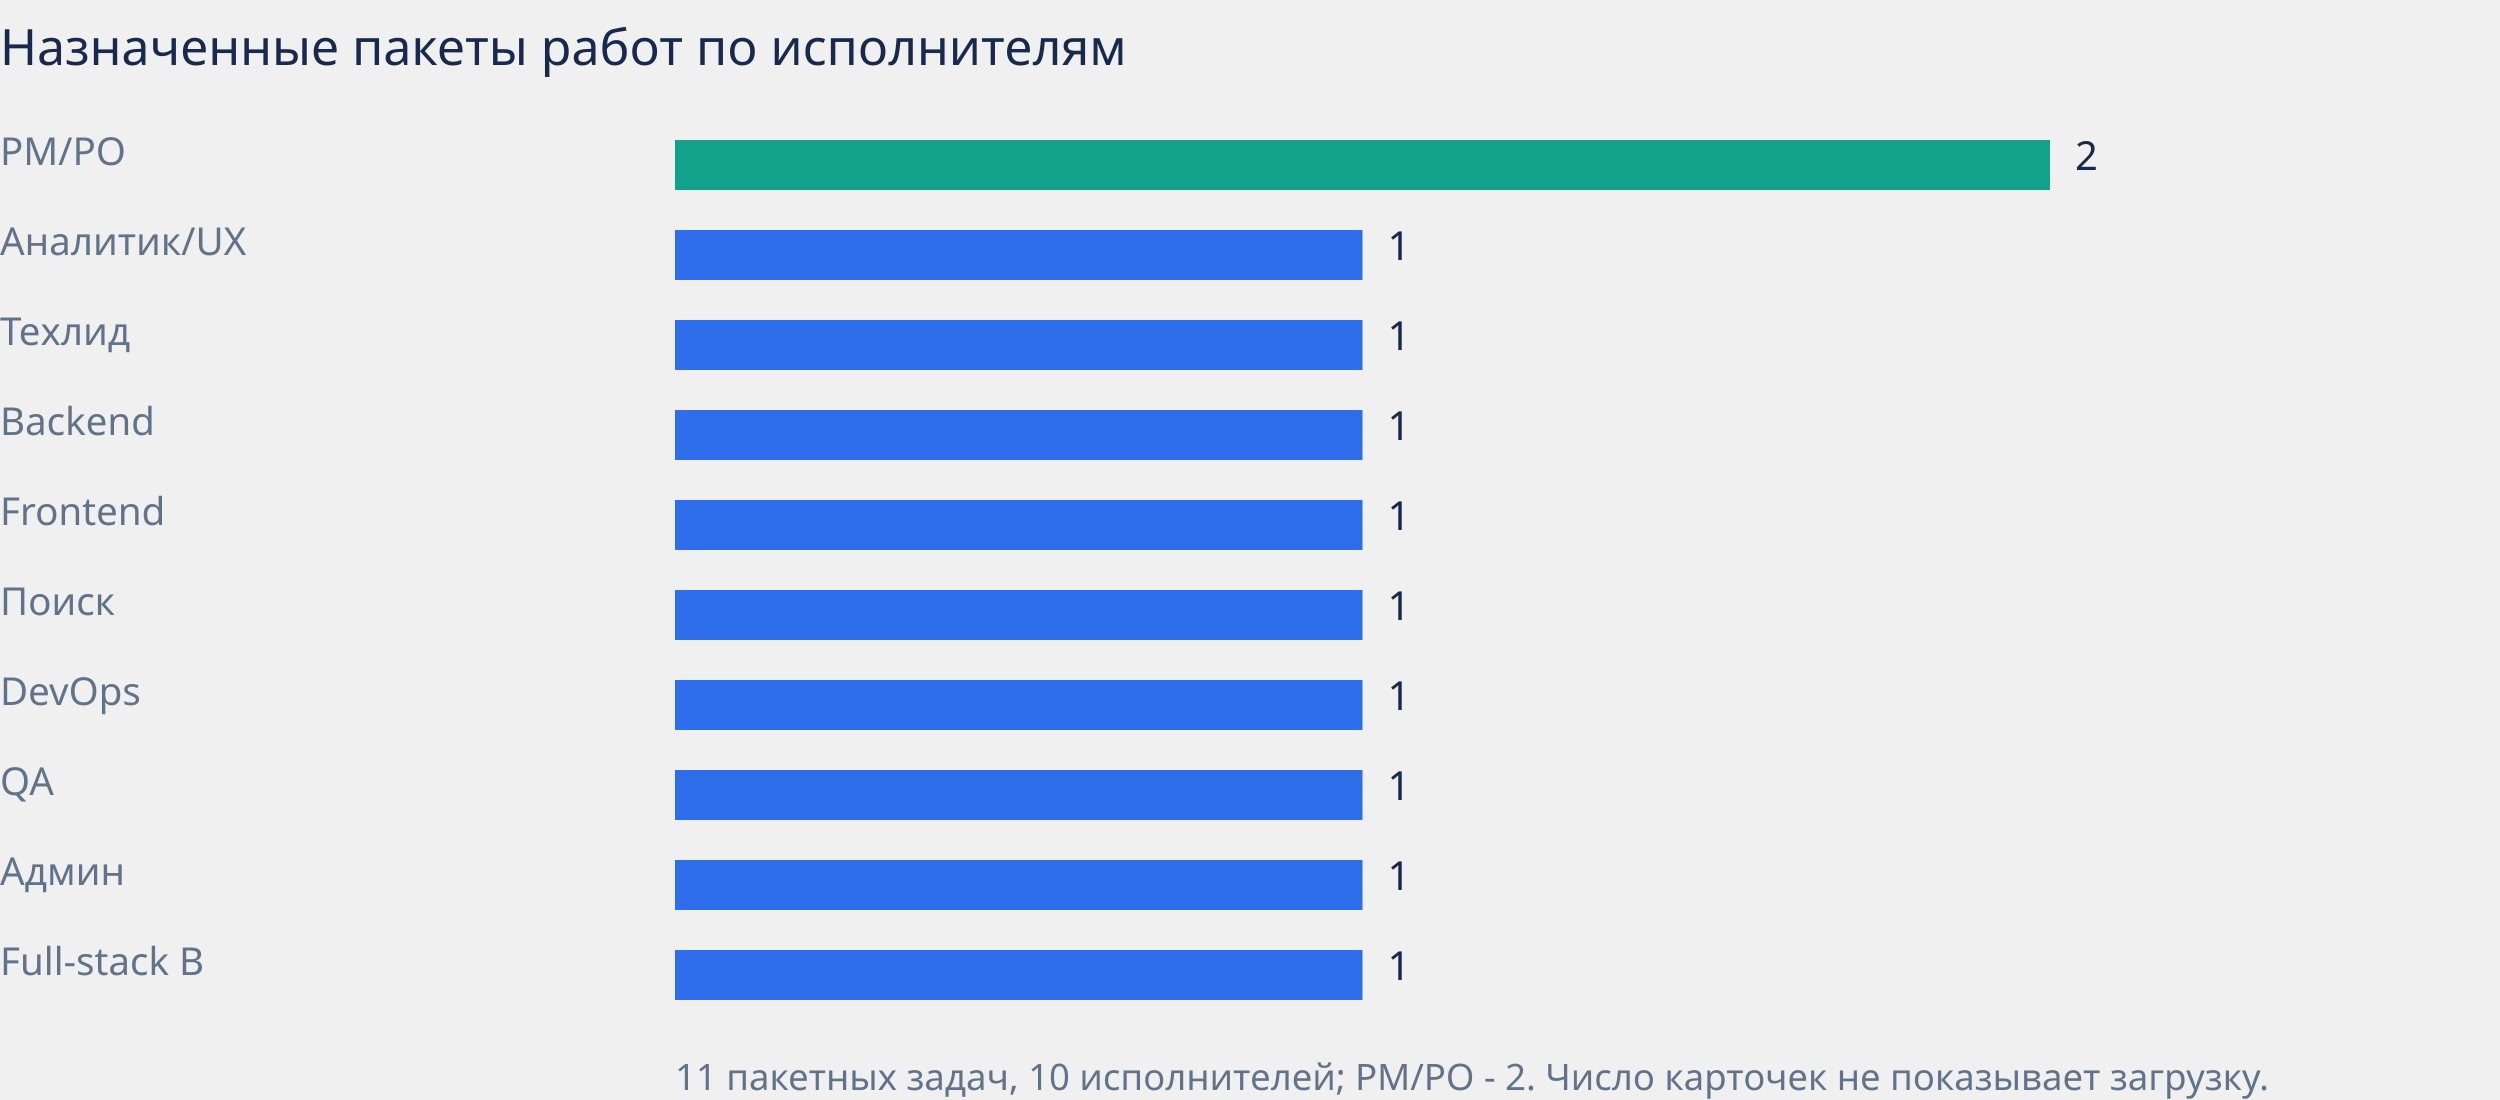
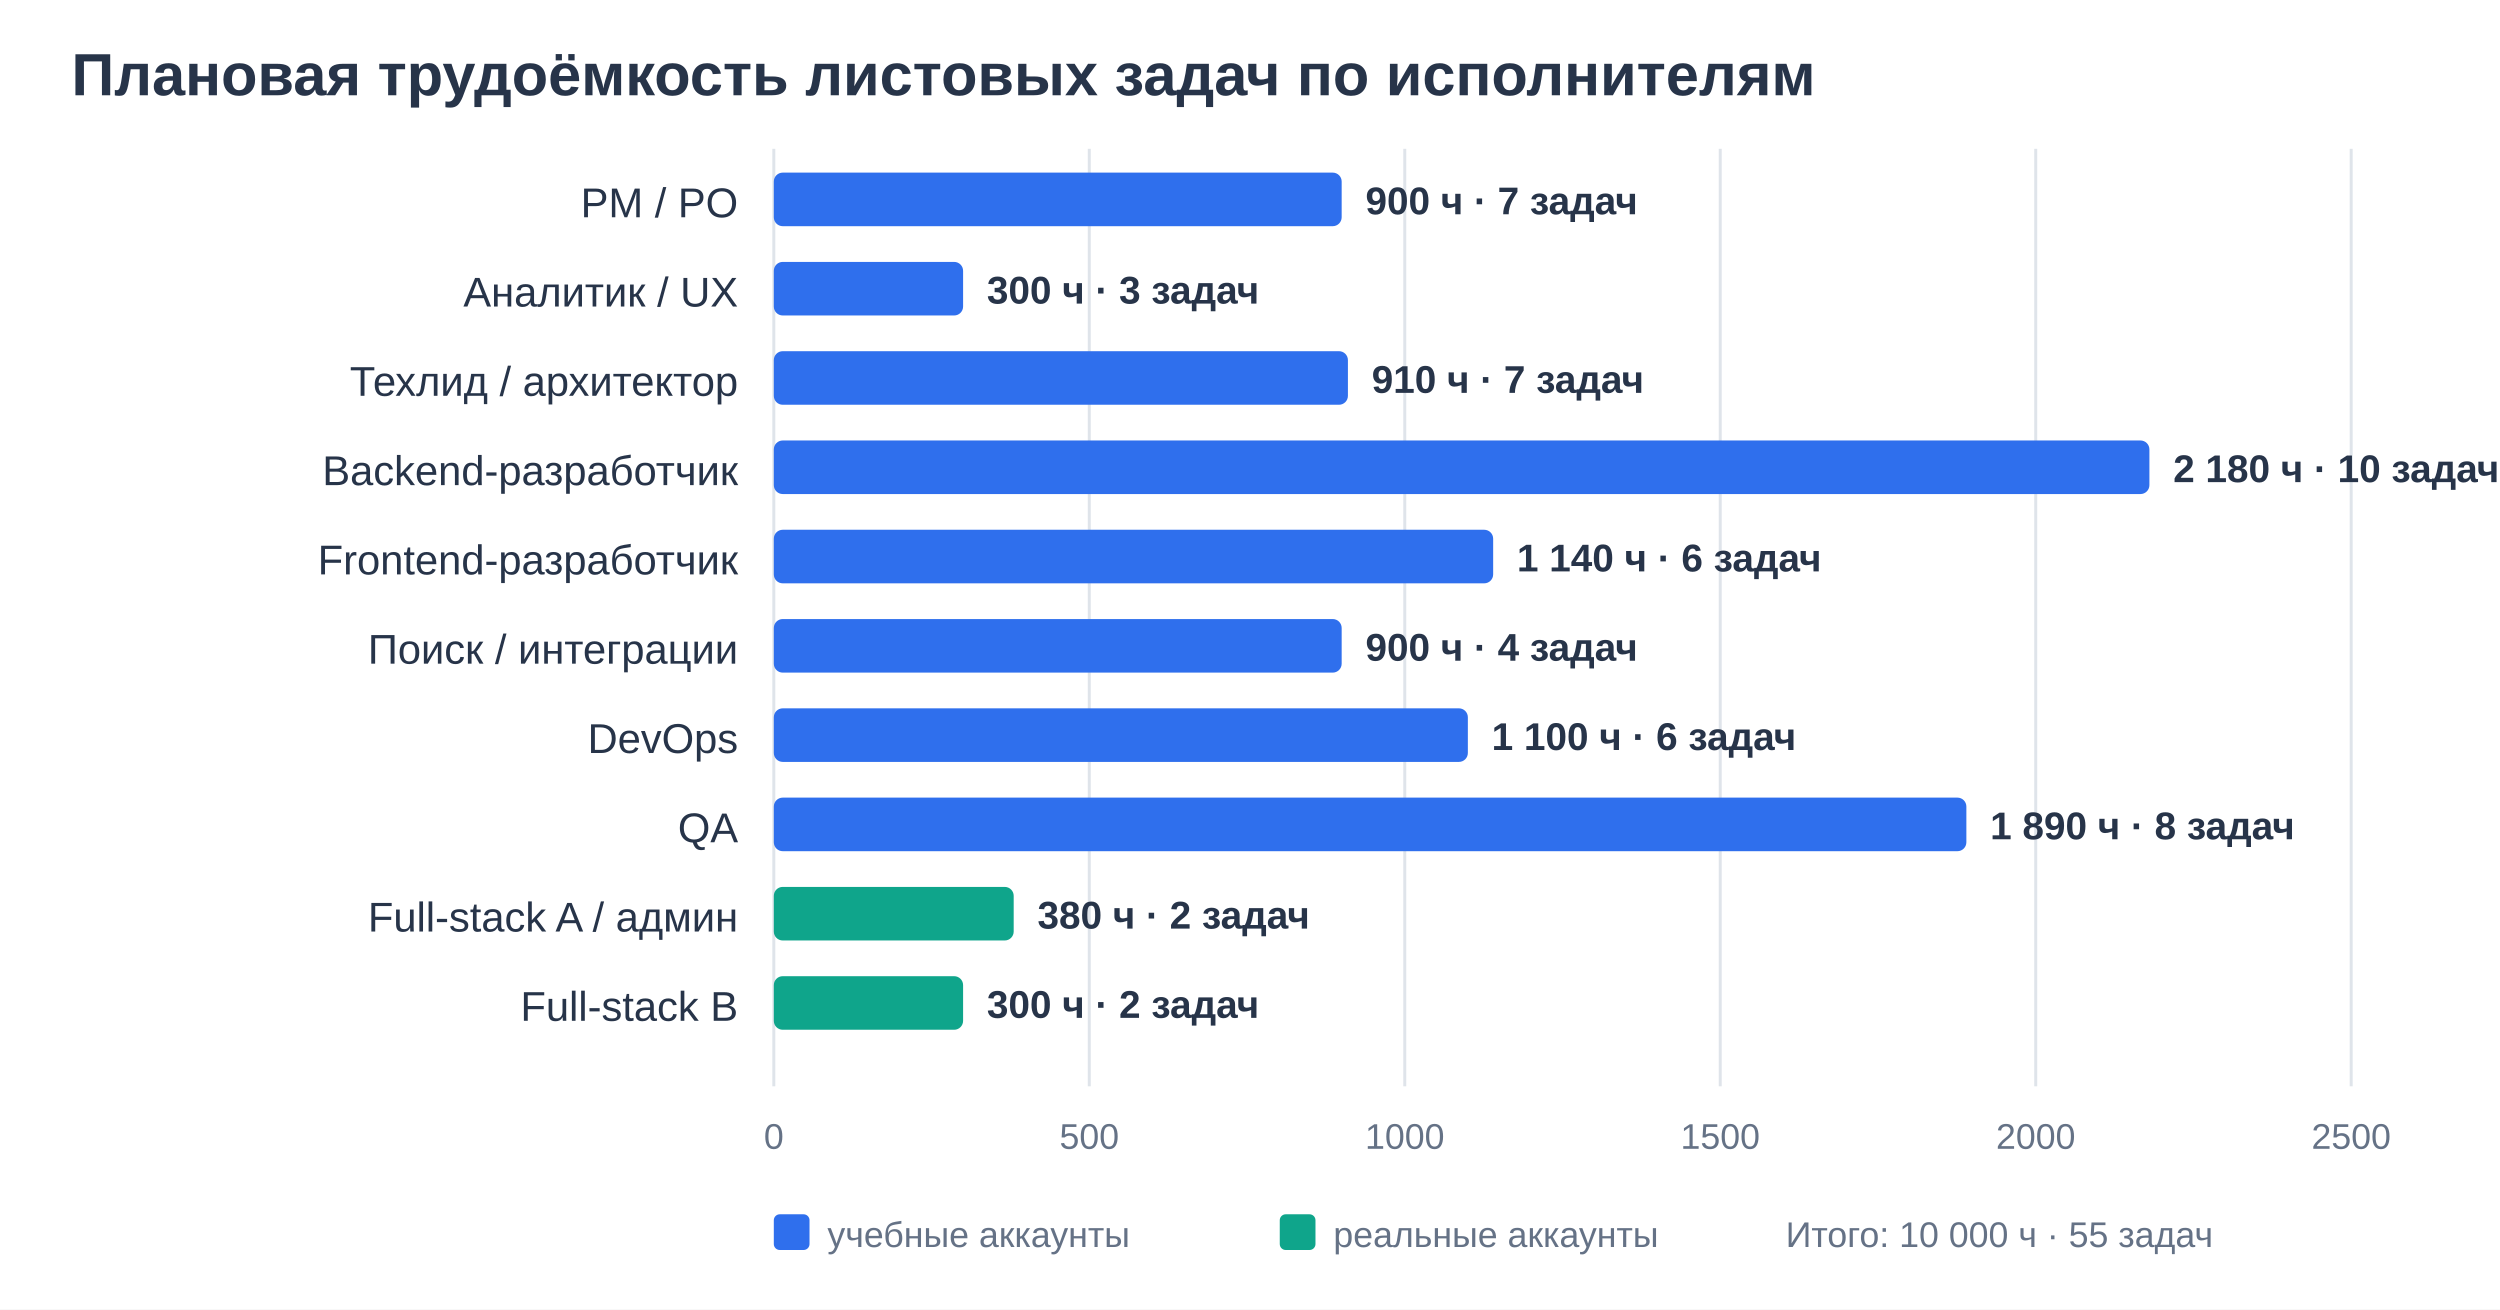
- <svg xmlns="http://www.w3.org/2000/svg" width="500" height="220" preserveAspectRatio="xMinYMin meet" viewBox="0 0 500 220" version="1.0" fill-rule="evenodd">
-   <clipPath id="clip">
-     <rect x="0" y="0" width="500" height="220" />
-   </clipPath>
-   <g id="group" transform="scale(1,-1) translate(0,-220)" style="clip-path: url(#clip)">
-     <g transform="">
-       <text x="0" y="207" style="font-family: YT-Bold; font-size: 10px;fill: rgb(9%,16%,30%); stroke:none;" transform="translate(0,414) scale(1,-1)">Назначенные пакеты работ по исполнителям</text>
-       <text x="0" y="187" style="font-family: YT; font-size: 7.7px;fill: rgb(38%,45%,54%); stroke:none;" transform="translate(0,374) scale(1,-1)">PM/PO</text>
-       <rect x="135" y="182" width="275.0" height="10" style="stroke: none; stroke-linecap: butt; stroke-width: 1; fill: rgb(7%,63%,54%); fill-rule: evenodd;" />
-       <text x="415.0" y="186" style="font-family: YT-Bold; font-size: 8px;fill: rgb(9%,16%,30%); stroke:none;" transform="translate(0,372) scale(1,-1)">2</text>
-       <text x="0" y="169" style="font-family: YT; font-size: 7.7px;fill: rgb(38%,45%,54%); stroke:none;" transform="translate(0,338) scale(1,-1)">Аналитик/UX</text>
-       <rect x="135" y="164" width="137.5" height="10" style="stroke: none; stroke-linecap: butt; stroke-width: 1; fill: rgb(18%,43%,92%); fill-rule: evenodd;" />
-       <text x="277.5" y="168" style="font-family: YT-Bold; font-size: 8px;fill: rgb(9%,16%,30%); stroke:none;" transform="translate(0,336) scale(1,-1)">1</text>
-       <text x="0" y="151" style="font-family: YT; font-size: 7.7px;fill: rgb(38%,45%,54%); stroke:none;" transform="translate(0,302) scale(1,-1)">Техлид</text>
-       <rect x="135" y="146" width="137.5" height="10" style="stroke: none; stroke-linecap: butt; stroke-width: 1; fill: rgb(18%,43%,92%); fill-rule: evenodd;" />
-       <text x="277.5" y="150" style="font-family: YT-Bold; font-size: 8px;fill: rgb(9%,16%,30%); stroke:none;" transform="translate(0,300) scale(1,-1)">1</text>
-       <text x="0" y="133" style="font-family: YT; font-size: 7.7px;fill: rgb(38%,45%,54%); stroke:none;" transform="translate(0,266) scale(1,-1)">Backend</text>
-       <rect x="135" y="128" width="137.5" height="10" style="stroke: none; stroke-linecap: butt; stroke-width: 1; fill: rgb(18%,43%,92%); fill-rule: evenodd;" />
-       <text x="277.5" y="132" style="font-family: YT-Bold; font-size: 8px;fill: rgb(9%,16%,30%); stroke:none;" transform="translate(0,264) scale(1,-1)">1</text>
-       <text x="0" y="115" style="font-family: YT; font-size: 7.7px;fill: rgb(38%,45%,54%); stroke:none;" transform="translate(0,230) scale(1,-1)">Frontend</text>
-       <rect x="135" y="110" width="137.5" height="10" style="stroke: none; stroke-linecap: butt; stroke-width: 1; fill: rgb(18%,43%,92%); fill-rule: evenodd;" />
-       <text x="277.5" y="114" style="font-family: YT-Bold; font-size: 8px;fill: rgb(9%,16%,30%); stroke:none;" transform="translate(0,228) scale(1,-1)">1</text>
-       <text x="0" y="97" style="font-family: YT; font-size: 7.7px;fill: rgb(38%,45%,54%); stroke:none;" transform="translate(0,194) scale(1,-1)">Поиск</text>
-       <rect x="135" y="92" width="137.5" height="10" style="stroke: none; stroke-linecap: butt; stroke-width: 1; fill: rgb(18%,43%,92%); fill-rule: evenodd;" />
-       <text x="277.5" y="96" style="font-family: YT-Bold; font-size: 8px;fill: rgb(9%,16%,30%); stroke:none;" transform="translate(0,192) scale(1,-1)">1</text>
-       <text x="0" y="79" style="font-family: YT; font-size: 7.7px;fill: rgb(38%,45%,54%); stroke:none;" transform="translate(0,158) scale(1,-1)">DevOps</text>
-       <rect x="135" y="74" width="137.5" height="10" style="stroke: none; stroke-linecap: butt; stroke-width: 1; fill: rgb(18%,43%,92%); fill-rule: evenodd;" />
-       <text x="277.5" y="78" style="font-family: YT-Bold; font-size: 8px;fill: rgb(9%,16%,30%); stroke:none;" transform="translate(0,156) scale(1,-1)">1</text>
-       <text x="0" y="61" style="font-family: YT; font-size: 7.7px;fill: rgb(38%,45%,54%); stroke:none;" transform="translate(0,122) scale(1,-1)">QA</text>
-       <rect x="135" y="56" width="137.5" height="10" style="stroke: none; stroke-linecap: butt; stroke-width: 1; fill: rgb(18%,43%,92%); fill-rule: evenodd;" />
-       <text x="277.5" y="60" style="font-family: YT-Bold; font-size: 8px;fill: rgb(9%,16%,30%); stroke:none;" transform="translate(0,120) scale(1,-1)">1</text>
-       <text x="0" y="43" style="font-family: YT; font-size: 7.7px;fill: rgb(38%,45%,54%); stroke:none;" transform="translate(0,86) scale(1,-1)">Админ</text>
-       <rect x="135" y="38" width="137.5" height="10" style="stroke: none; stroke-linecap: butt; stroke-width: 1; fill: rgb(18%,43%,92%); fill-rule: evenodd;" />
-       <text x="277.5" y="42" style="font-family: YT-Bold; font-size: 8px;fill: rgb(9%,16%,30%); stroke:none;" transform="translate(0,84) scale(1,-1)">1</text>
-       <text x="0" y="25" style="font-family: YT; font-size: 7.7px;fill: rgb(38%,45%,54%); stroke:none;" transform="translate(0,50) scale(1,-1)">Full-stack B</text>
-       <rect x="135" y="20" width="137.5" height="10" style="stroke: none; stroke-linecap: butt; stroke-width: 1; fill: rgb(18%,43%,92%); fill-rule: evenodd;" />
-       <text x="277.5" y="24" style="font-family: YT-Bold; font-size: 8px;fill: rgb(9%,16%,30%); stroke:none;" transform="translate(0,48) scale(1,-1)">1</text>
-       <text x="135" y="2" style="font-family: YT; font-size: 7.3px;fill: rgb(38%,45%,54%); stroke:none;" transform="translate(0,4) scale(1,-1)">11 пакетных задач, 10 исполнителей; PM/PO - 2. Число карточек не показывает загрузку.</text>
-     </g>
-   </g>
+ <svg xmlns="http://www.w3.org/2000/svg" width="840" height="440" viewBox="0 0 840 440">
+   <style>text{font-family:Arial,sans-serif;fill:#273449}.title{font-size:20px;font-weight:700}.label{font-size:14px}.small{font-size:12px;fill:#657286}.value{font-size:13px;font-weight:700}.grid{stroke:#dfe4ea;stroke-width:1}</style>
+   <rect width="100%" height="100%" fill="white" />
+   <text class="title" x="24" y="32">Плановая трудоёмкость листовых задач по исполнителям</text>
+   <line class="grid" x1="260.0" y1="50" x2="260.0" y2="365" />
+   <text class="small" text-anchor="middle" x="260.0" y="386">0</text>
+   <line class="grid" x1="366.0" y1="50" x2="366.0" y2="365" />
+   <text class="small" text-anchor="middle" x="366.0" y="386">500</text>
+   <line class="grid" x1="472.0" y1="50" x2="472.0" y2="365" />
+   <text class="small" text-anchor="middle" x="472.0" y="386">1000</text>
+   <line class="grid" x1="578.0" y1="50" x2="578.0" y2="365" />
+   <text class="small" text-anchor="middle" x="578.0" y="386">1500</text>
+   <line class="grid" x1="684.0" y1="50" x2="684.0" y2="365" />
+   <text class="small" text-anchor="middle" x="684.0" y="386">2000</text>
+   <line class="grid" x1="790.0" y1="50" x2="790.0" y2="365" />
+   <text class="small" text-anchor="middle" x="790.0" y="386">2500</text>
+   <text class="label" text-anchor="end" x="248" y="73">PM / PO</text>
+   <rect x="260" y="58" width="190.8" height="18" rx="3" fill="#2f6fed" />
+   <text class="value" x="458.8" y="72">900 ч · 7 задач</text>
+   <text class="label" text-anchor="end" x="248" y="103">Аналитик / UX</text>
+   <rect x="260" y="88" width="63.6" height="18" rx="3" fill="#2f6fed" />
+   <text class="value" x="331.6" y="102">300 ч · 3 задач</text>
+   <text class="label" text-anchor="end" x="248" y="133">Техлид / архитектор</text>
+   <rect x="260" y="118" width="192.9" height="18" rx="3" fill="#2f6fed" />
+   <text class="value" x="460.9" y="132">910 ч · 7 задач</text>
+   <text class="label" text-anchor="end" x="248" y="163">Backend-разработчик</text>
+   <rect x="260" y="148" width="462.2" height="18" rx="3" fill="#2f6fed" />
+   <text class="value" x="730.2" y="162">2 180 ч · 10 задач</text>
+   <text class="label" text-anchor="end" x="248" y="193">Frontend-разработчик</text>
+   <rect x="260" y="178" width="241.7" height="18" rx="3" fill="#2f6fed" />
+   <text class="value" x="509.7" y="192">1 140 ч · 6 задач</text>
+   <text class="label" text-anchor="end" x="248" y="223">Поиск / интеграции</text>
+   <rect x="260" y="208" width="190.8" height="18" rx="3" fill="#2f6fed" />
+   <text class="value" x="458.8" y="222">900 ч · 4 задач</text>
+   <text class="label" text-anchor="end" x="248" y="253">DevOps</text>
+   <rect x="260" y="238" width="233.2" height="18" rx="3" fill="#2f6fed" />
+   <text class="value" x="501.2" y="252">1 100 ч · 6 задач</text>
+   <text class="label" text-anchor="end" x="248" y="283">QA</text>
+   <rect x="260" y="268" width="400.7" height="18" rx="3" fill="#2f6fed" />
+   <text class="value" x="668.7" y="282">1 890 ч · 8 задач</text>
+   <text class="label" text-anchor="end" x="248" y="313">Full-stack A / админ</text>
+   <rect x="260" y="298" width="80.6" height="18" rx="3" fill="#0fa58b" />
+   <text class="value" x="348.6" y="312">380 ч · 2 задач</text>
+   <text class="label" text-anchor="end" x="248" y="343">Full-stack B</text>
+   <rect x="260" y="328" width="63.6" height="18" rx="3" fill="#0fa58b" />
+   <text class="value" x="331.6" y="342">300 ч · 2 задач</text>
+   <rect x="260" y="408" width="12" height="12" rx="2" fill="#2f6fed" />
+   <text class="small" x="278" y="419">учебные аккаунты</text>
+   <rect x="430" y="408" width="12" height="12" rx="2" fill="#0fa58b" />
+   <text class="small" x="448" y="419">реальные аккаунты</text>
+   <text class="small" x="600" y="419">Итого: 10 000 ч · 55 задач</text>
</svg>
